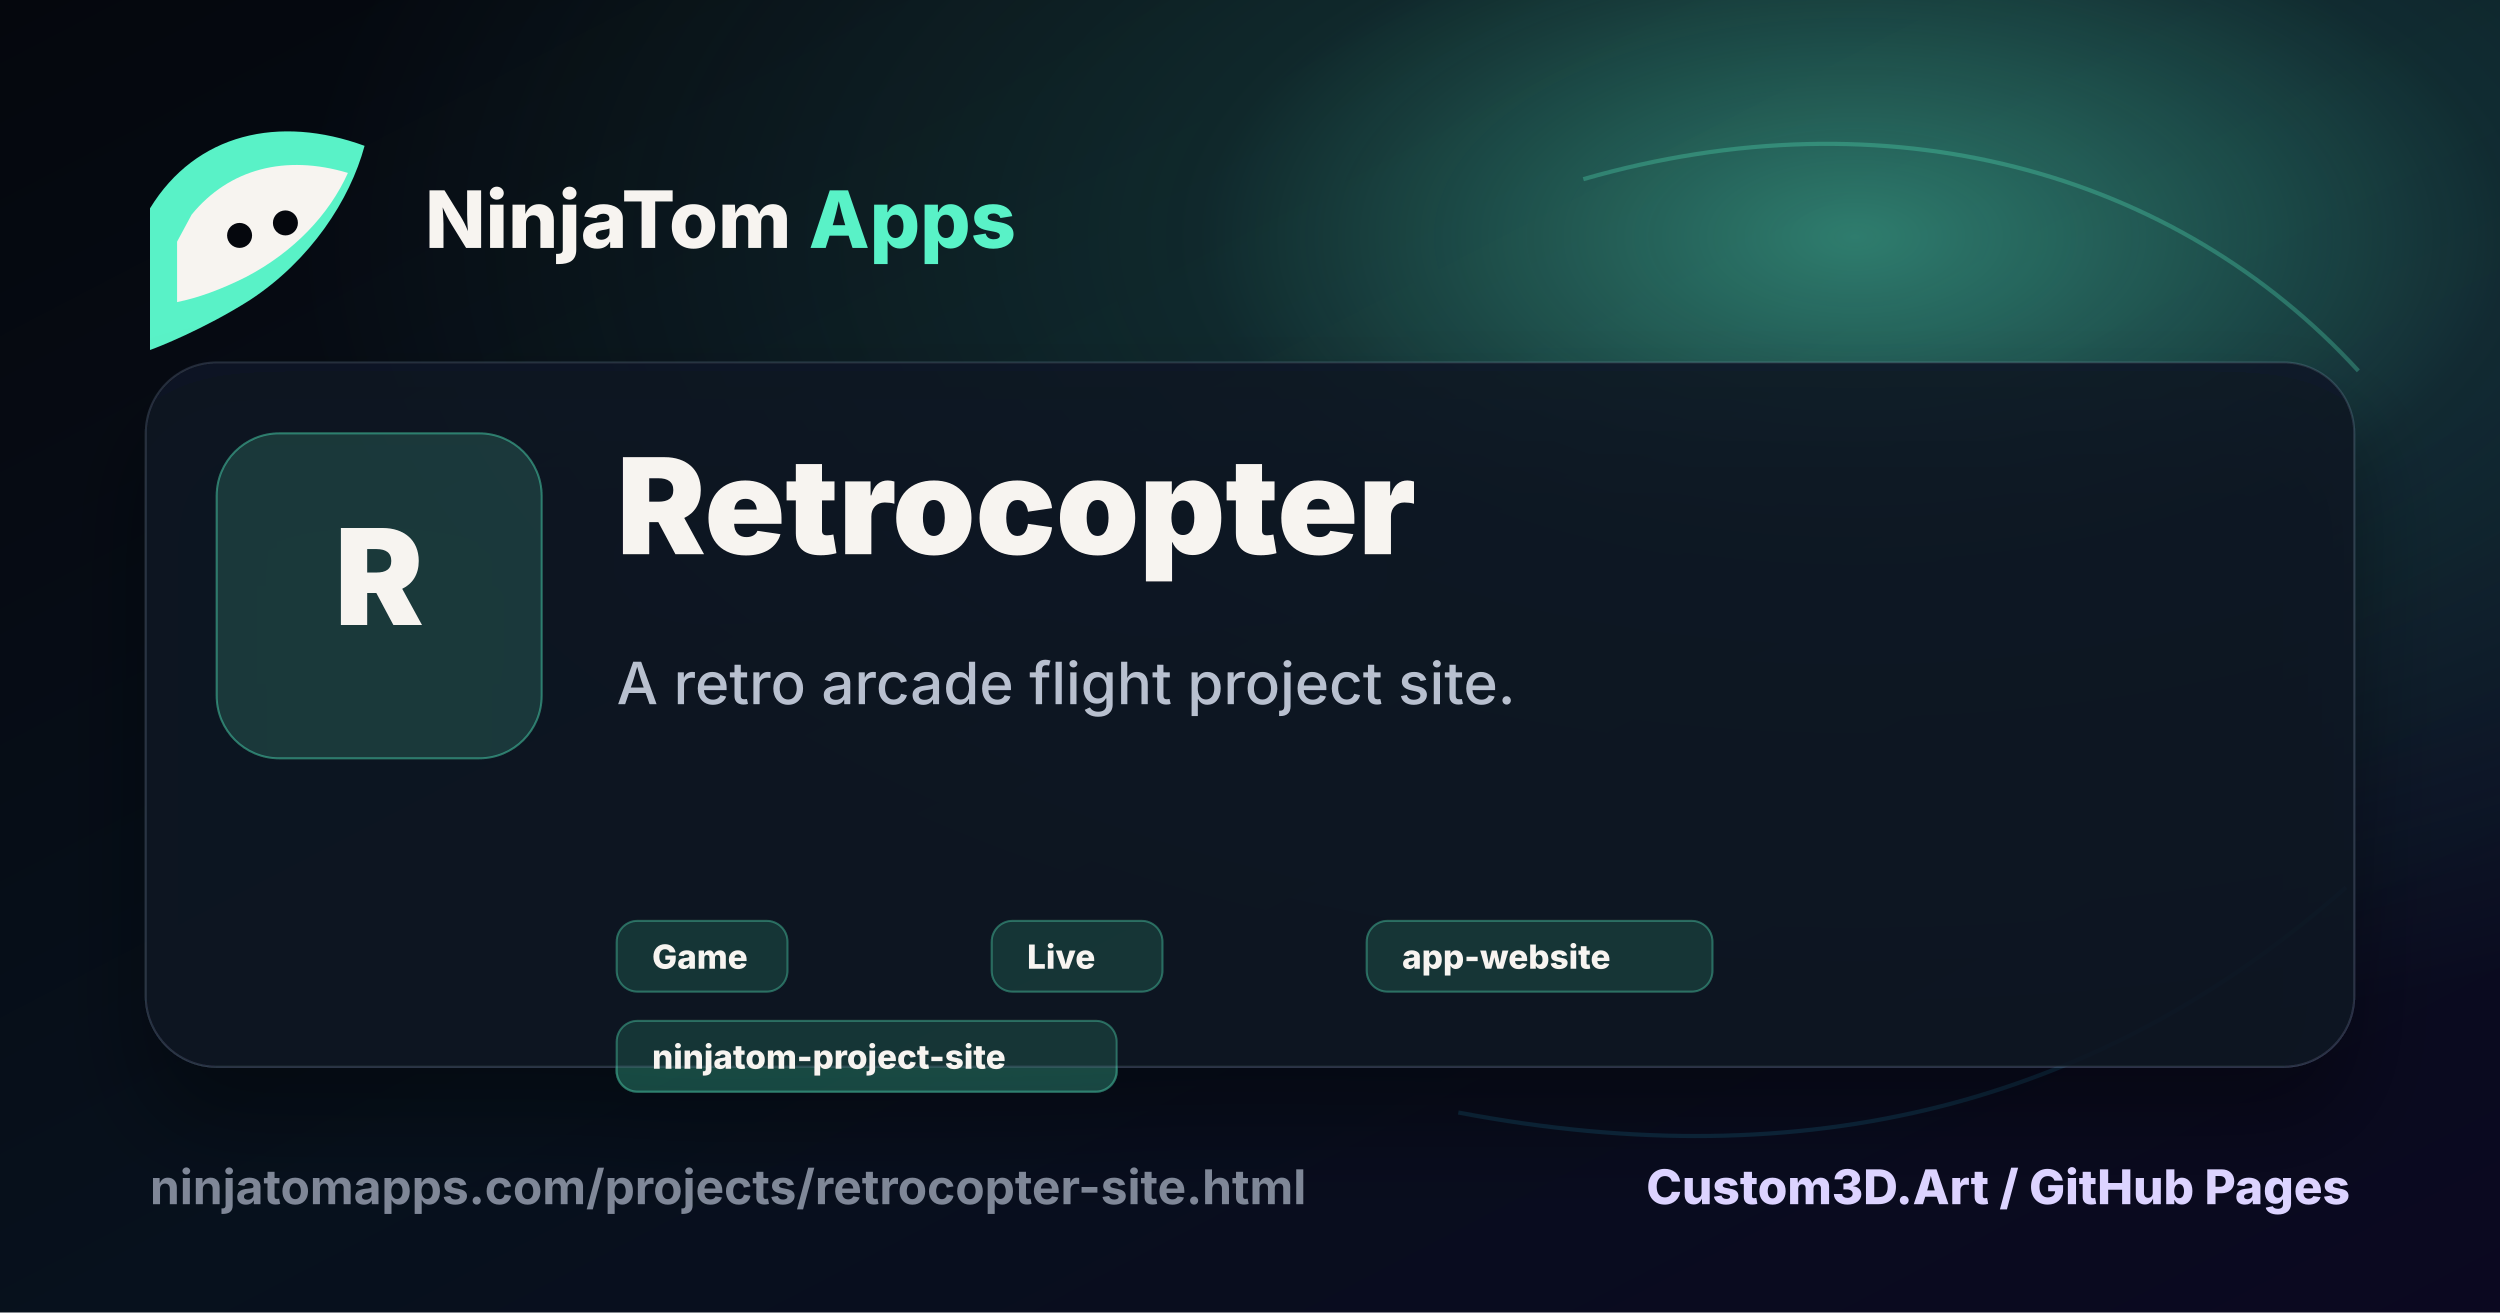
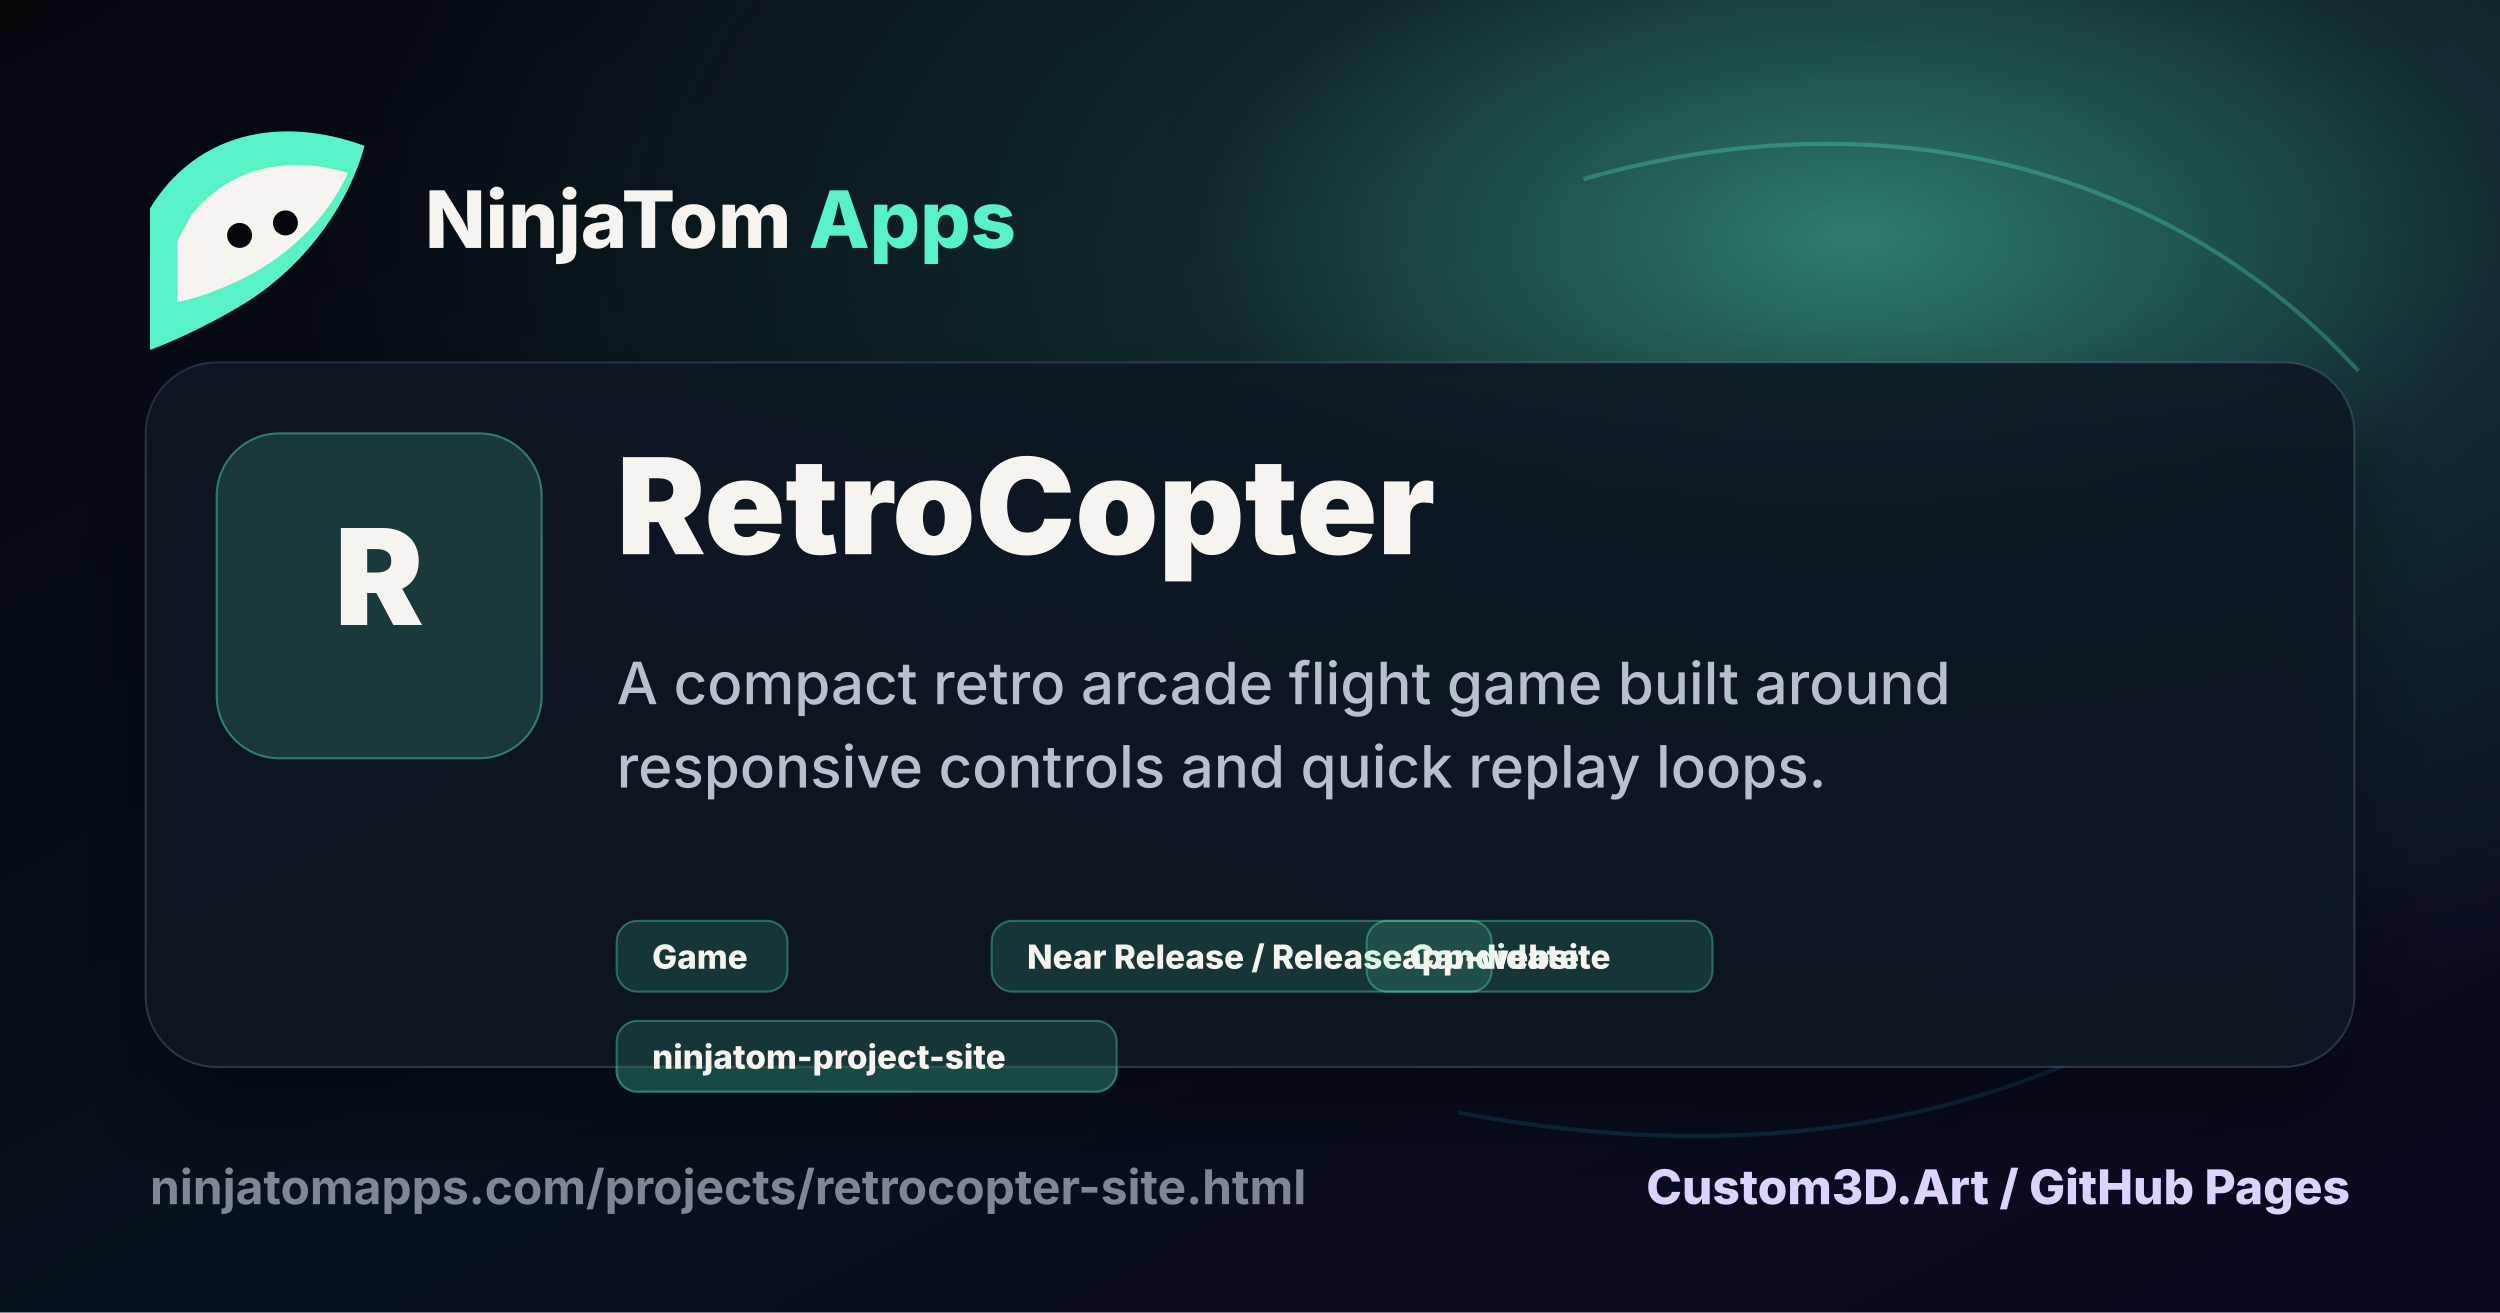
<svg xmlns="http://www.w3.org/2000/svg" width="1200" height="630" viewBox="0 0 1200 630" role="img" aria-labelledby="title desc">
  <defs>
    <linearGradient id="bg" x1="0" x2="1" y1="0" y2="1">
      <stop offset="0" stop-color="#05070d" />
      <stop offset="0.52" stop-color="#07111d" />
      <stop offset="1" stop-color="#0b0820" />
    </linearGradient>
    <radialGradient id="glow" cx="74%" cy="18%" r="62%">
      <stop offset="0" stop-color="#59F2C7" stop-opacity="0.48" />
      <stop offset="0.42" stop-color="#59F2C7" stop-opacity="0.12" />
      <stop offset="1" stop-color="#59F2C7" stop-opacity="0" />
    </radialGradient>
    <filter id="softShadow" x="-20%" y="-20%" width="140%" height="140%">
      <feDropShadow dx="0" dy="28" stdDeviation="22" flood-color="#000000" flood-opacity="0.42" />
    </filter>
  </defs>
  <rect width="1200" height="630" fill="url(#bg)" />
  <rect width="1200" height="630" fill="url(#glow)" />
  <path d="M760 86c146-42 284-4 372 92" fill="none" stroke="#59F2C7" stroke-opacity="0.28" stroke-width="2" />
  <path d="M700 534c168 32 308-4 426-108" fill="none" stroke="#2ad4ff" stroke-opacity="0.15" stroke-width="2" />
  <g transform="translate(72 64)">
    <g transform="translate(0 0)">
      <path d="M0 36C22 0 62-9 103 6c-7 26-26 55-55 74C26 94 3 103 0 104Z" fill="#59F2C7" />
      <path d="M20 39c18-22 45-29 75-20-9 20-26 38-49 50-12 6-23 10-33 12V52Z" fill="#f7f4f0" />
      <circle cx="43" cy="49" r="6" fill="#05070d" />
      <circle cx="65" cy="43" r="6" fill="#05070d" />
    </g>
    <text x="132" y="55" fill="#f7f4f0" font-family="-apple-system, BlinkMacSystemFont, 'Segoe UI', sans-serif" font-size="38" font-weight="820">NinjaTom <tspan fill="#59F2C7">Apps</tspan>
    </text>
  </g>
  <g filter="url(#softShadow)" transform="translate(70 174)">
    <rect x="0" y="0" width="1060" height="338" rx="34" fill="#0d1420" fill-opacity="0.88" stroke="#a6badc" stroke-opacity="0.18" />
    <rect x="34" y="34" width="156" height="156" rx="30" fill="#59F2C7" fill-opacity="0.16" stroke="#59F2C7" stroke-opacity="0.42" />
    <text x="112" y="126" text-anchor="middle" fill="#f7f4f0" font-family="-apple-system, BlinkMacSystemFont, 'Segoe UI', sans-serif" font-size="64" font-weight="900">R</text>
    <text x="226" y="92" fill="#f7f4f0" font-family="-apple-system, BlinkMacSystemFont, 'Segoe UI', sans-serif" font-size="64" font-weight="900" letter-spacing="0">
-       <tspan x="226" dy="0">Retrocopter</tspan>
+       <tspan x="226" dy="0">RetroCopter</tspan>
    </text>
    <text x="226" y="164" fill="#b8c0cf" font-family="-apple-system, BlinkMacSystemFont, 'Segoe UI', sans-serif" font-size="28" font-weight="520">
-       <tspan x="226" dy="0">A retro arcade flight project site.</tspan>
+       <tspan x="226" dy="0">A compact retro arcade flight game built around</tspan>
+       <tspan x="226" dy="40">responsive controls and quick replay loops.</tspan>
    </text>
    <g transform="translate(226 268)">
      <g transform="translate(0 0)">
        <rect width="82" height="34" rx="10" fill="#59F2C7" fill-opacity="0.14" stroke="#59F2C7" stroke-opacity="0.35" />
        <text x="17" y="23" fill="#f7f4f0" font-family="-apple-system, BlinkMacSystemFont, 'Segoe UI', sans-serif" font-size="16" font-weight="820">Game</text>
      </g>
      <g transform="translate(180 0)">
-         <rect width="82" height="34" rx="10" fill="#59F2C7" fill-opacity="0.14" stroke="#59F2C7" stroke-opacity="0.35" />
-         <text x="17" y="23" fill="#f7f4f0" font-family="-apple-system, BlinkMacSystemFont, 'Segoe UI', sans-serif" font-size="16" font-weight="820">Live</text>
+         <rect width="240" height="34" rx="10" fill="#59F2C7" fill-opacity="0.14" stroke="#59F2C7" stroke-opacity="0.35" />
+         <text x="17" y="23" fill="#f7f4f0" font-family="-apple-system, BlinkMacSystemFont, 'Segoe UI', sans-serif" font-size="16" font-weight="820">Near Release / Release Candidate</text>
      </g>
      <g transform="translate(360 0)">
        <rect width="166" height="34" rx="10" fill="#59F2C7" fill-opacity="0.14" stroke="#59F2C7" stroke-opacity="0.35" />
        <text x="17" y="23" fill="#f7f4f0" font-family="-apple-system, BlinkMacSystemFont, 'Segoe UI', sans-serif" font-size="16" font-weight="820">app-website</text>
      </g>
      <g transform="translate(0 48)">
        <rect width="240" height="34" rx="10" fill="#59F2C7" fill-opacity="0.14" stroke="#59F2C7" stroke-opacity="0.35" />
        <text x="17" y="23" fill="#f7f4f0" font-family="-apple-system, BlinkMacSystemFont, 'Segoe UI', sans-serif" font-size="16" font-weight="820">ninjatom-project-site</text>
      </g>
    </g>
  </g>
  <text x="72" y="578" fill="#7f8797" font-family="-apple-system, BlinkMacSystemFont, 'Segoe UI', sans-serif" font-size="23" font-weight="680">ninjatomapps.com/projects/retrocopter-site.html</text>
  <text x="1128" y="578" text-anchor="end" fill="#dcd3ff" font-family="-apple-system, BlinkMacSystemFont, 'Segoe UI', sans-serif" font-size="23" font-weight="760">Custom3D.Art / GitHub Pages</text>
</svg>
